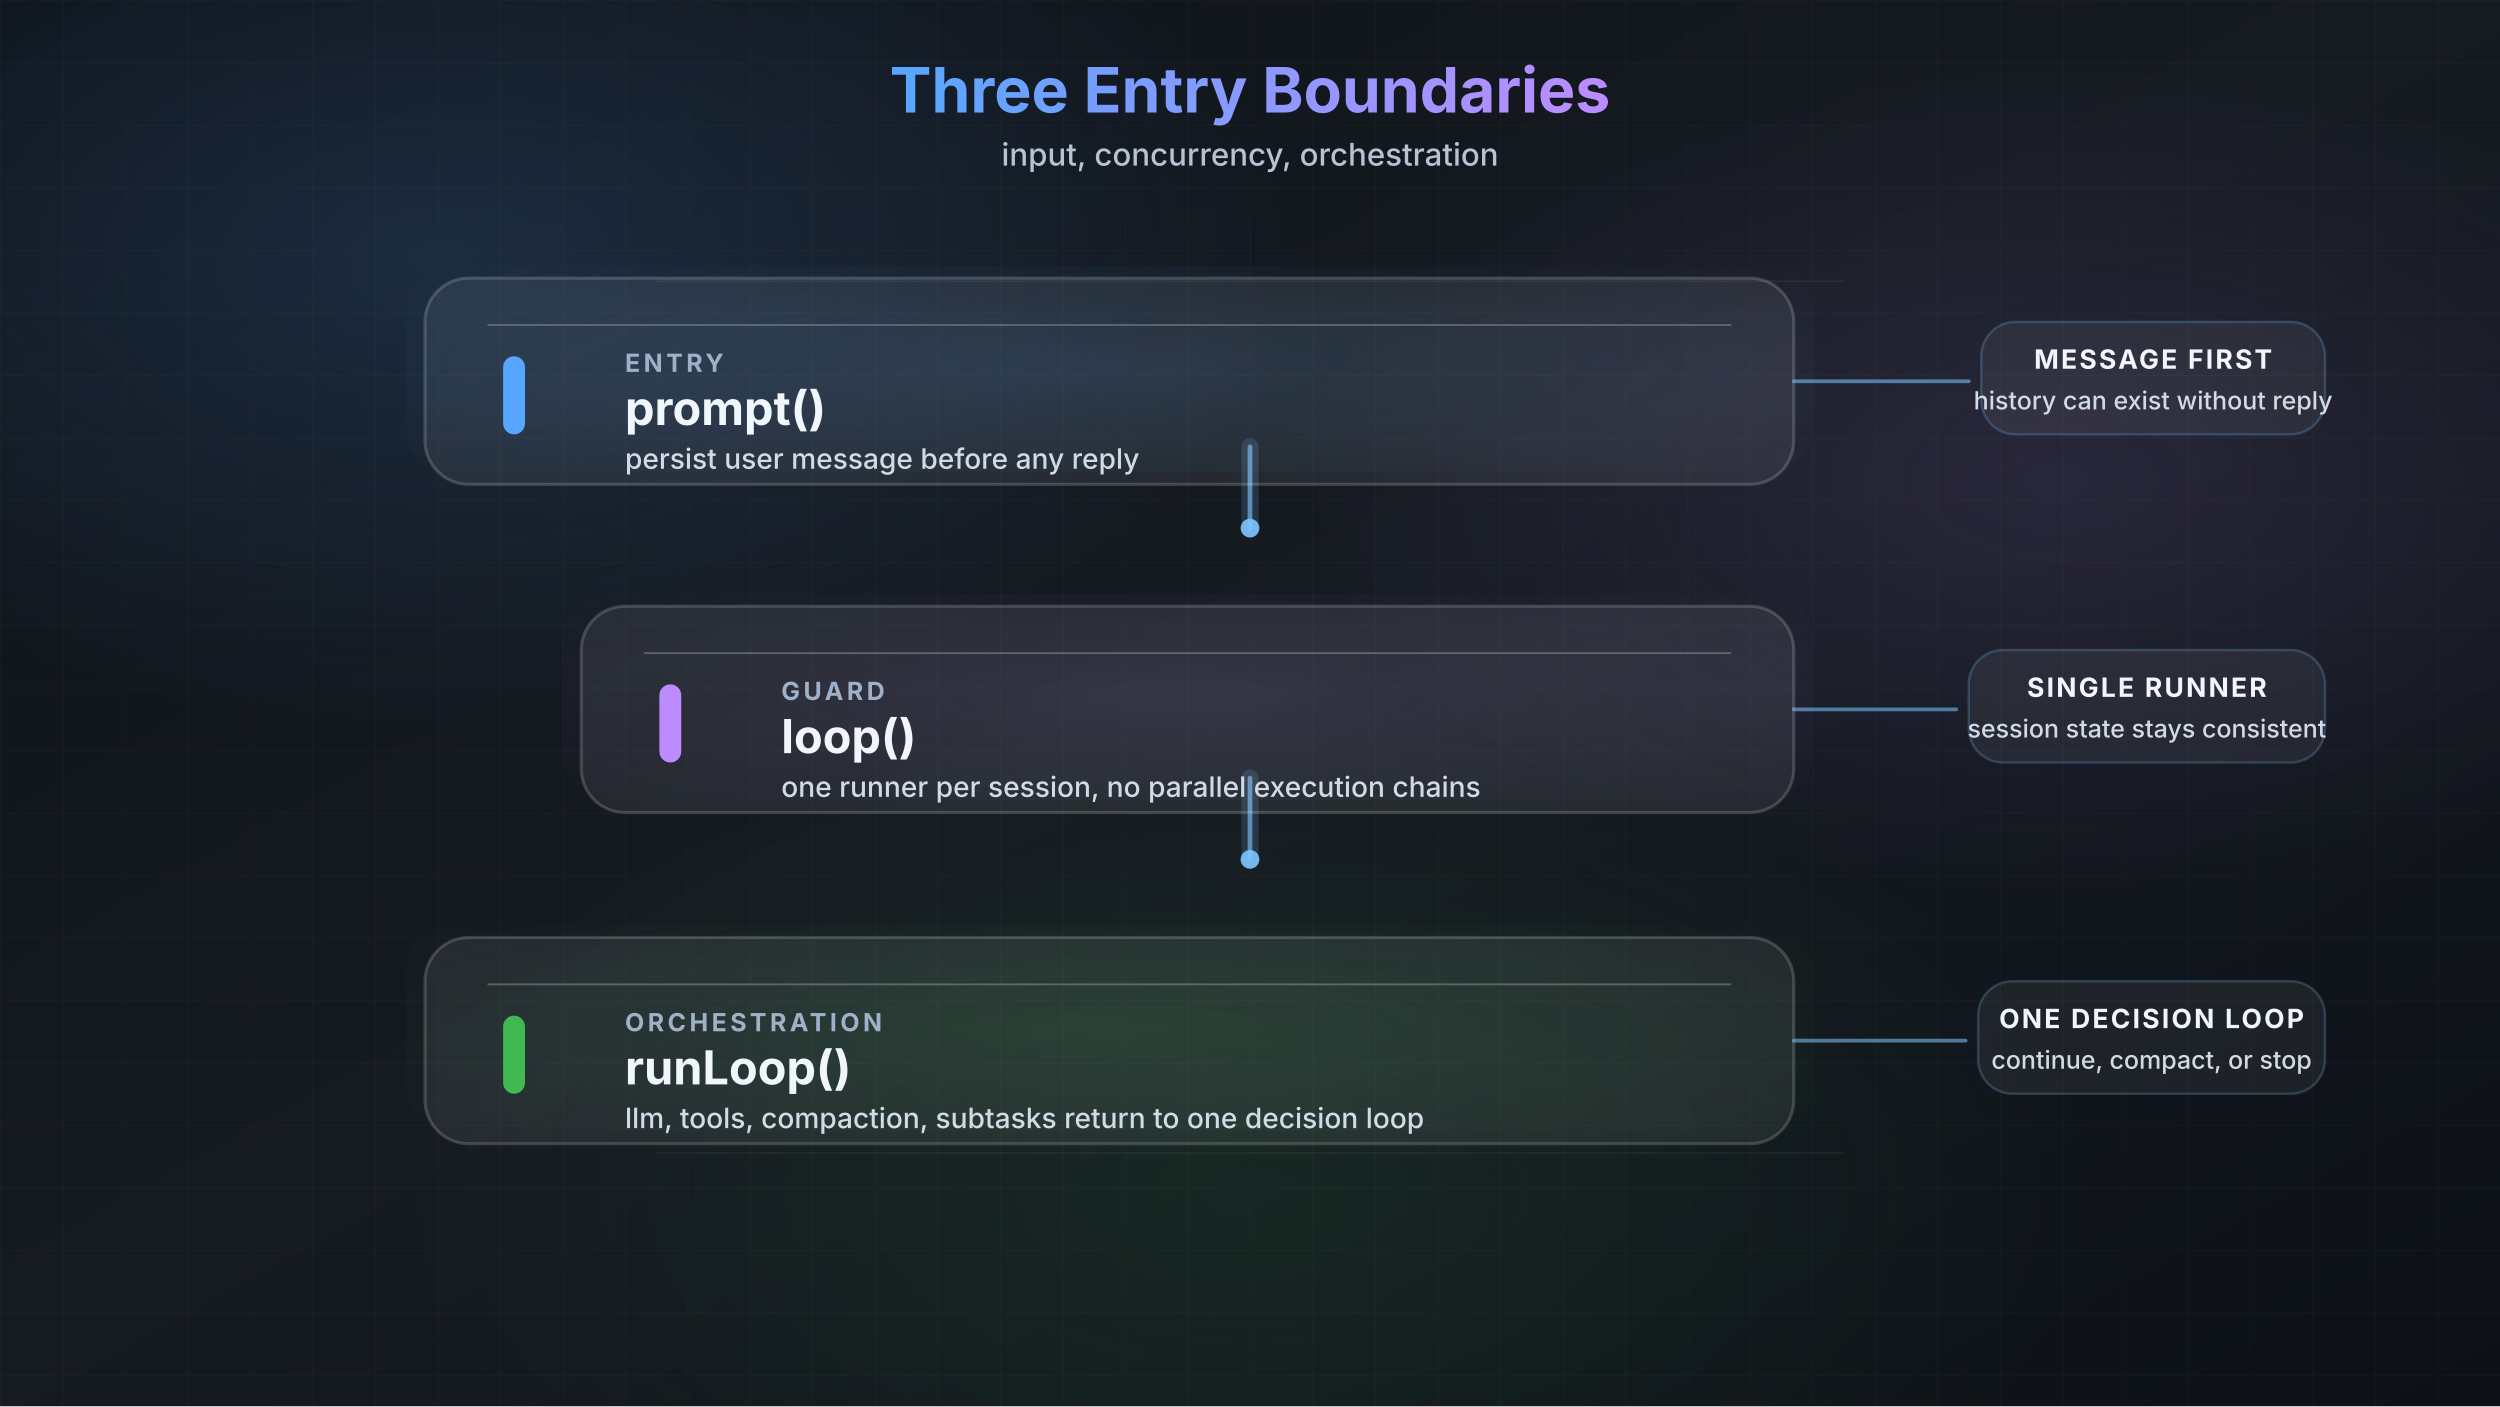
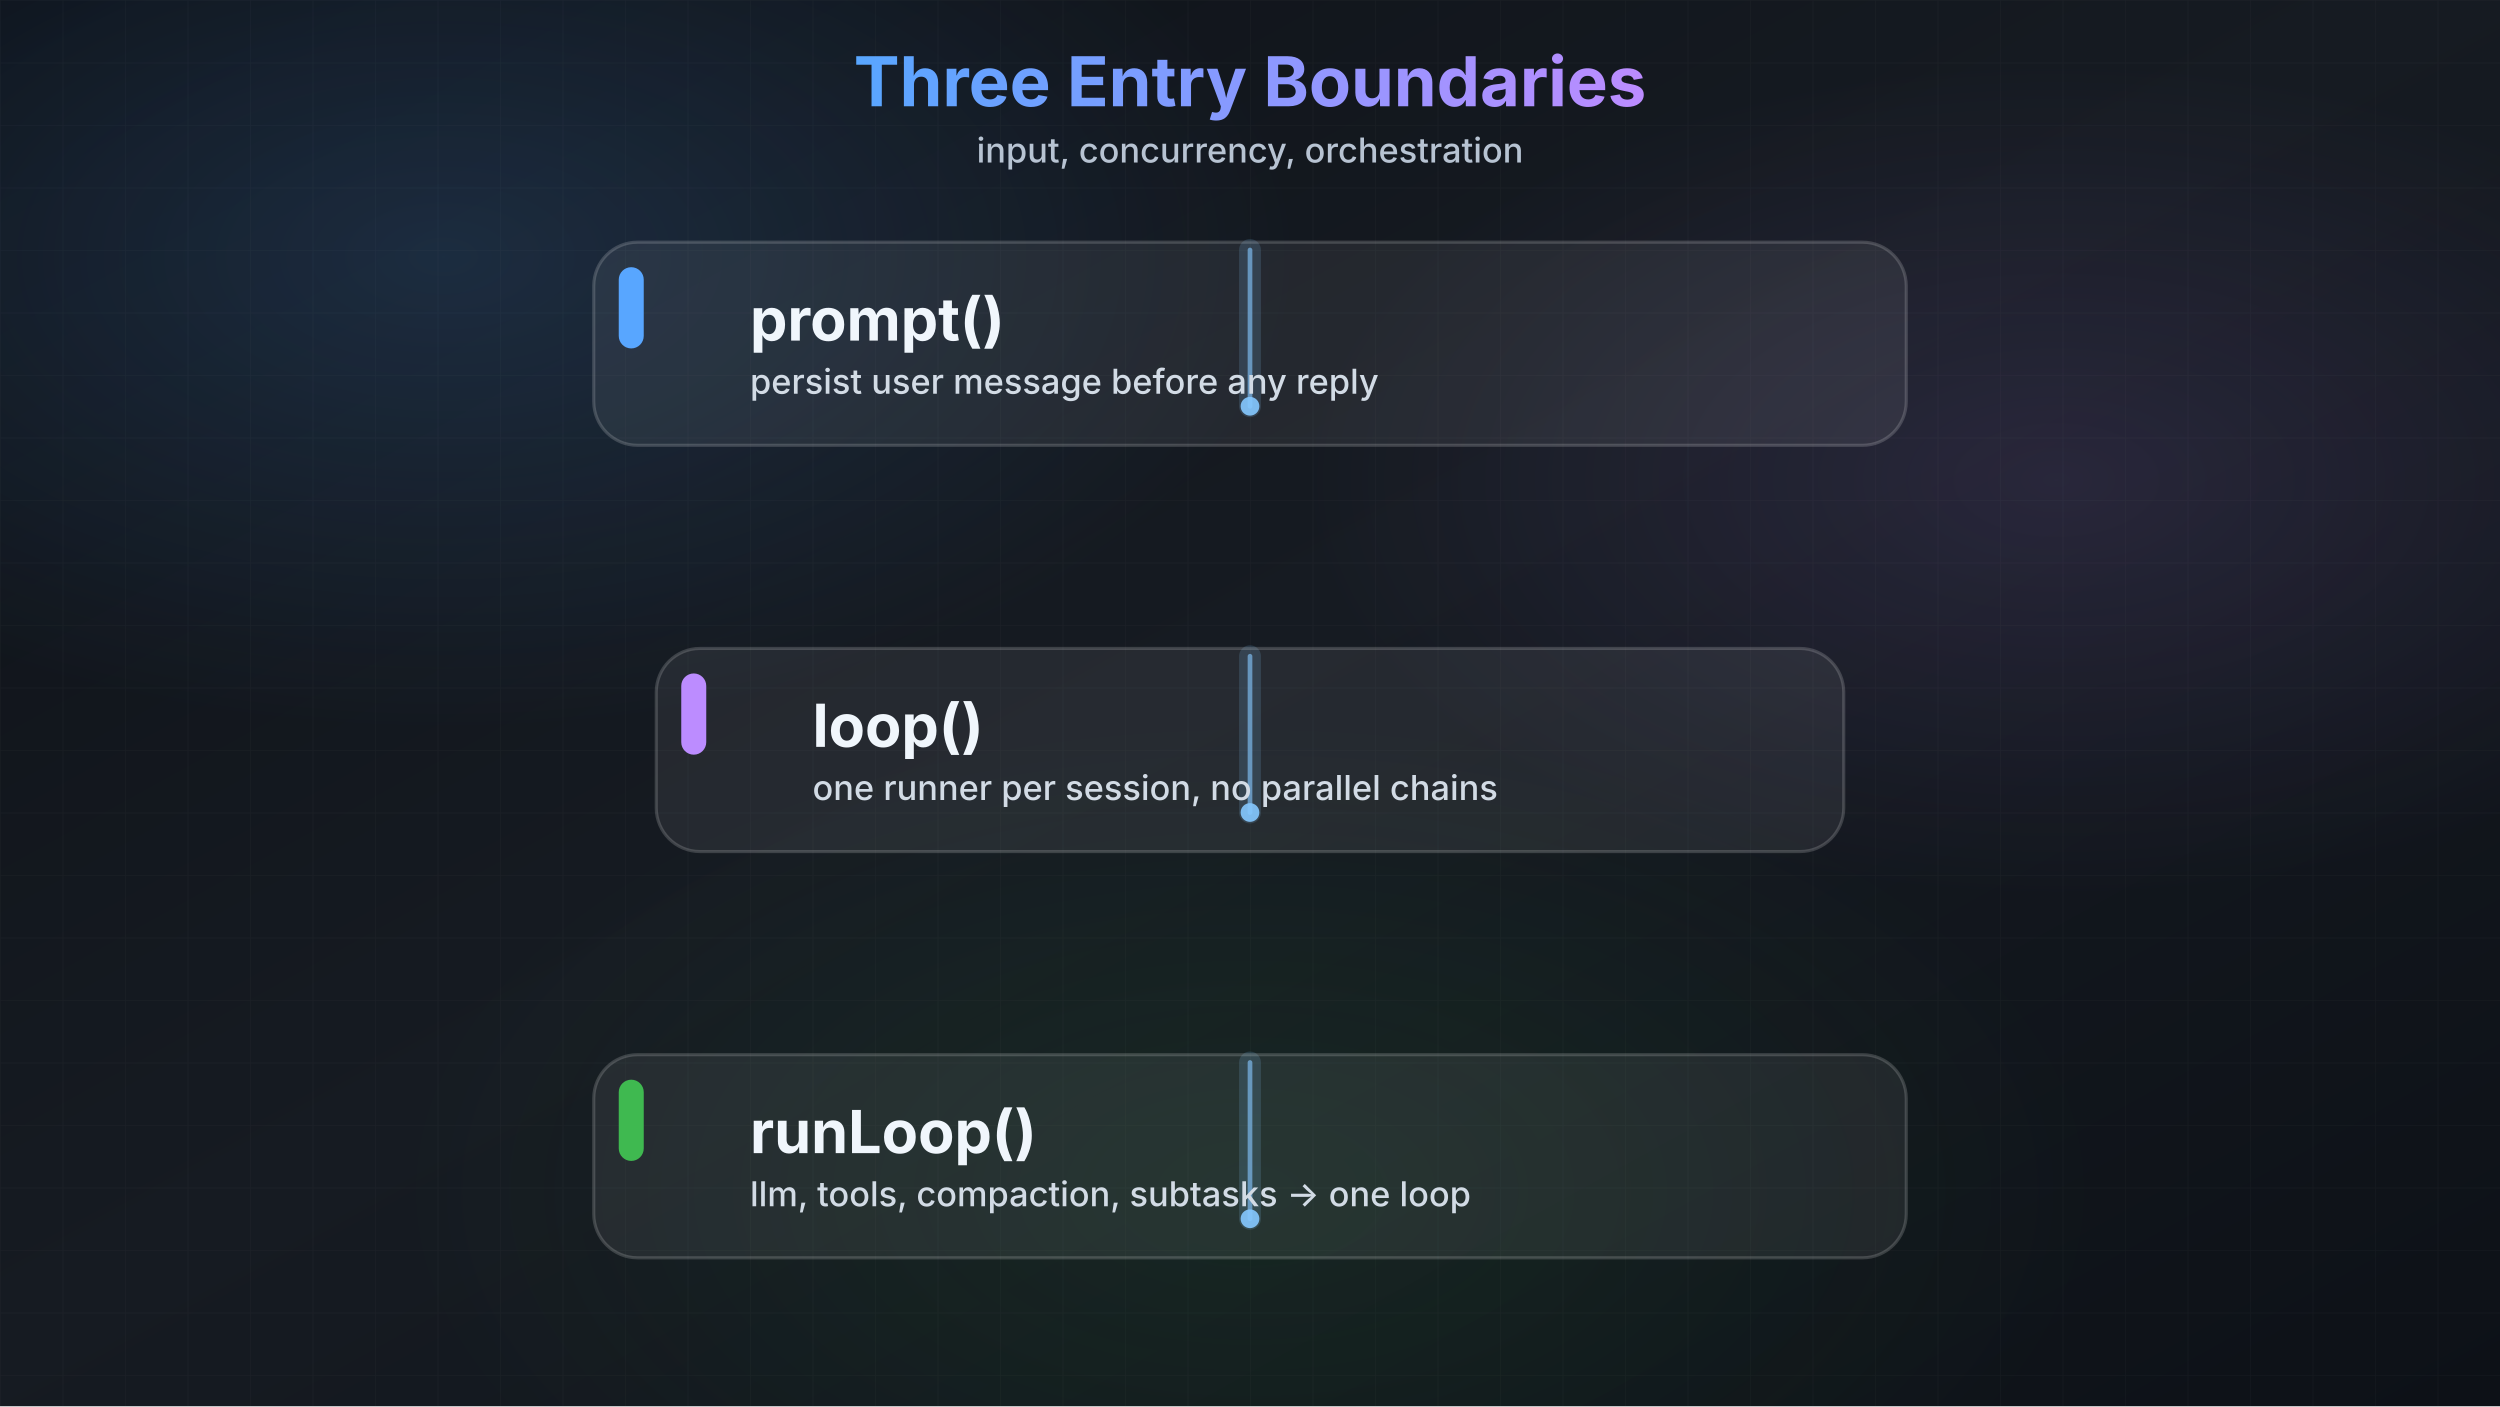
<svg xmlns="http://www.w3.org/2000/svg" viewBox="0 0 1600 900" width="1600" height="900" role="img" aria-label="Three Entry Boundaries">
  <style>
    text { font-family: "Inter", "SF Pro Display", -apple-system, BlinkMacSystemFont, "Segoe UI", sans-serif; }
-     .title { font-size: 40px; font-weight: 700; fill: url(#titleGrad); }
-     .subtitle { font-size: 20px; font-weight: 500; fill: #b7c3d2; }
-     .eyebrow { font-size: 16px; font-weight: 700; letter-spacing: 2.2px; fill: #9fb1c8; }
-     .card-title { font-size: 30px; font-weight: 700; fill: #f0f6fc; }
-     .card-meta { font-size: 18px; font-weight: 500; fill: #d2dbe5; }
-     .tag { font-size: 17px; font-weight: 700; letter-spacing: 1.4px; fill: #f0f6fc; }
-     .tag-note { font-size: 16px; font-weight: 500; fill: #d2dbe5; }
+     .title { font-size: 44px; font-weight: 700; fill: url(#titleGrad); }
+     .subtitle { font-size: 22px; font-weight: 500; fill: #b7c3d2; }
+     .card-title { font-size: 38px; font-weight: 700; fill: #f0f6fc; }
+     .card-meta { font-size: 22px; font-weight: 500; fill: #d2dbe5; }
    .card { fill: rgba(255,255,255,0.07); stroke: rgba(255,255,255,0.17); stroke-width: 2; }
-     .tag-card { fill: rgba(255,255,255,0.06); stroke: rgba(125,196,255,0.22); stroke-width: 1.6; }
-     .card-line { stroke: rgba(255,255,255,0.24); stroke-width: 1.2; }
-     .guide { fill: none; stroke: rgba(255,255,255,0.06); stroke-width: 1; }
    .spine { fill: none; stroke: rgba(125,196,255,0.62); stroke-width: 3; stroke-linecap: round; }
-     .spine-soft { fill: none; stroke: rgba(125,196,255,0.16); stroke-width: 11; stroke-linecap: round; }
-     .attach { fill: none; stroke: rgba(125,196,255,0.56); stroke-width: 2.4; stroke-linecap: round; }
+     .spine-soft { fill: none; stroke: rgba(125,196,255,0.16); stroke-width: 14; stroke-linecap: round; }
    .dot { fill: rgba(125,196,255,0.90); }
+     .bar-blue { fill: #58a6ff; }
+     .bar-purple { fill: #bc8cff; }
+     .bar-green { fill: #3fb950; }
  </style>
  <defs>
    <linearGradient id="bg" x1="0%" y1="0%" x2="100%" y2="100%">
      <stop offset="0%" stop-color="#0d1117" />
      <stop offset="48%" stop-color="#161b22" />
      <stop offset="100%" stop-color="#0d1117" />
    </linearGradient>
    <linearGradient id="titleGrad" x1="0%" y1="0%" x2="100%" y2="0%">
      <stop offset="0%" stop-color="#58a6ff" />
      <stop offset="100%" stop-color="#bc8cff" />
    </linearGradient>
    <pattern id="grid" width="40" height="40" patternUnits="userSpaceOnUse">
      <path d="M40 0 L0 0 0 40" fill="none" stroke="rgba(255,255,255,0.03)" stroke-width="1" />
    </pattern>
    <radialGradient id="glowBlue" cx="18%" cy="18%" r="34%">
      <stop offset="0%" stop-color="#58a6ff" stop-opacity="0.16" />
      <stop offset="100%" stop-color="#58a6ff" stop-opacity="0" />
    </radialGradient>
    <radialGradient id="glowPurple" cx="82%" cy="34%" r="30%">
      <stop offset="0%" stop-color="#bc8cff" stop-opacity="0.12" />
      <stop offset="100%" stop-color="#bc8cff" stop-opacity="0" />
    </radialGradient>
    <radialGradient id="glowGreen" cx="50%" cy="85%" r="34%">
      <stop offset="0%" stop-color="#3fb950" stop-opacity="0.10" />
      <stop offset="100%" stop-color="#3fb950" stop-opacity="0" />
    </radialGradient>
-     <radialGradient id="fieldBlue" cx="50%" cy="50%" r="70%">
-       <stop offset="0%" stop-color="#58a6ff" stop-opacity="0.12" />
-       <stop offset="100%" stop-color="#58a6ff" stop-opacity="0" />
-     </radialGradient>
-     <radialGradient id="fieldPurple" cx="50%" cy="50%" r="70%">
-       <stop offset="0%" stop-color="#bc8cff" stop-opacity="0.10" />
-       <stop offset="100%" stop-color="#bc8cff" stop-opacity="0" />
-     </radialGradient>
-     <radialGradient id="fieldGreen" cx="50%" cy="50%" r="70%">
-       <stop offset="0%" stop-color="#3fb950" stop-opacity="0.10" />
-       <stop offset="100%" stop-color="#3fb950" stop-opacity="0" />
-     </radialGradient>
  </defs>
  <rect width="1600" height="900" fill="url(#bg)" />
  <rect width="1600" height="900" fill="url(#grid)" />
  <rect width="1600" height="900" fill="url(#glowBlue)" />
  <rect width="1600" height="900" fill="url(#glowPurple)" />
  <rect width="1600" height="900" fill="url(#glowGreen)" />
-   <text x="800" y="72" text-anchor="middle" class="title">Three Entry Boundaries</text>
-   <text x="800" y="106" text-anchor="middle" class="subtitle">input, concurrency, orchestration</text>
-   <path d="M420 180 H1180" class="guide" />
-   <path d="M420 738 H1180" class="guide" />
-   <path d="M800 286 L800 338" class="spine-soft" />
-   <path d="M800 498 L800 550" class="spine-soft" />
-   <path d="M800 286 L800 338" class="spine" />
-   <path d="M800 498 L800 550" class="spine" />
-   <circle cx="800" cy="338" r="6" class="dot" />
-   <circle cx="800" cy="550" r="6" class="dot" />
+   <text x="800" y="68" text-anchor="middle" class="title">Three Entry Boundaries</text>
+   <text x="800" y="104" text-anchor="middle" class="subtitle">input, concurrency, orchestration</text>
+   <path d="M800 160 L800 260" class="spine-soft" />
+   <path d="M800 160 L800 260" class="spine" />
+   <path d="M800 420 L800 520" class="spine-soft" />
+   <path d="M800 420 L800 520" class="spine" />
+   <path d="M800 680 L800 780" class="spine-soft" />
+   <path d="M800 680 L800 780" class="spine" />
+   <circle cx="800" cy="260" r="6" class="dot" />
+   <circle cx="800" cy="520" r="6" class="dot" />
+   <circle cx="800" cy="780" r="6" class="dot" />
  <g>
-     <rect x="260" y="170" width="900" height="132" rx="28" fill="url(#fieldBlue)" />
-     <rect x="272" y="178" width="876" height="132" rx="28" class="card" />
-     <line x1="312" y1="208" x2="1108" y2="208" class="card-line" />
-     <rect x="322" y="228" width="14" height="50" rx="7" fill="#58a6ff" />
-     <text x="400" y="238" class="eyebrow">ENTRY</text>
-     <text x="400" y="272" class="card-title">prompt()</text>
-     <text x="400" y="300" class="card-meta">persist user message before any reply</text>
-     <path d="M1148 244 C1208 244 1228 244 1260 244" class="attach" />
-     <rect x="1268" y="206" width="220" height="72" rx="22" class="tag-card" />
-     <text x="1378" y="236" text-anchor="middle" class="tag">MESSAGE FIRST</text>
-     <text x="1378" y="262" text-anchor="middle" class="tag-note">history can exist without reply</text>
+     <rect x="380" y="155" width="840" height="130" rx="28" class="card" />
+     <rect x="396" y="171" width="16" height="52" rx="8" class="bar-blue" />
+     <text x="480" y="218" class="card-title">prompt()</text>
+     <text x="480" y="252" class="card-meta">persist user message before any reply</text>
  </g>
  <g>
-     <rect x="360" y="380" width="800" height="132" rx="28" fill="url(#fieldPurple)" />
-     <rect x="372" y="388" width="776" height="132" rx="28" class="card" />
-     <line x1="412" y1="418" x2="1108" y2="418" class="card-line" />
-     <rect x="422" y="438" width="14" height="50" rx="7" fill="#bc8cff" />
-     <text x="500" y="448" class="eyebrow">GUARD</text>
-     <text x="500" y="482" class="card-title">loop()</text>
-     <text x="500" y="510" class="card-meta">one runner per session, no parallel execution chains</text>
-     <path d="M1148 454 C1204 454 1220 454 1252 454" class="attach" />
-     <rect x="1260" y="416" width="228" height="72" rx="22" class="tag-card" />
-     <text x="1374" y="446" text-anchor="middle" class="tag">SINGLE RUNNER</text>
-     <text x="1374" y="472" text-anchor="middle" class="tag-note">session state stays consistent</text>
+     <rect x="420" y="415" width="760" height="130" rx="28" class="card" />
+     <rect x="436" y="431" width="16" height="52" rx="8" class="bar-purple" />
+     <text x="520" y="478" class="card-title">loop()</text>
+     <text x="520" y="512" class="card-meta">one runner per session, no parallel chains</text>
  </g>
  <g>
-     <rect x="260" y="592" width="900" height="132" rx="28" fill="url(#fieldGreen)" />
-     <rect x="272" y="600" width="876" height="132" rx="28" class="card" />
-     <line x1="312" y1="630" x2="1108" y2="630" class="card-line" />
-     <rect x="322" y="650" width="14" height="50" rx="7" fill="#3fb950" />
-     <text x="400" y="660" class="eyebrow">ORCHESTRATION</text>
-     <text x="400" y="694" class="card-title">runLoop()</text>
-     <text x="400" y="722" class="card-meta">llm, tools, compaction, subtasks return to one decision loop</text>
-     <path d="M1148 666 C1208 666 1226 666 1258 666" class="attach" />
-     <rect x="1266" y="628" width="222" height="72" rx="22" class="tag-card" />
-     <text x="1377" y="658" text-anchor="middle" class="tag">ONE DECISION LOOP</text>
-     <text x="1377" y="684" text-anchor="middle" class="tag-note">continue, compact, or stop</text>
+     <rect x="380" y="675" width="840" height="130" rx="28" class="card" />
+     <rect x="396" y="691" width="16" height="52" rx="8" class="bar-green" />
+     <text x="480" y="738" class="card-title">runLoop()</text>
+     <text x="480" y="772" class="card-meta">llm, tools, compaction, subtasks → one loop</text>
  </g>
</svg>
